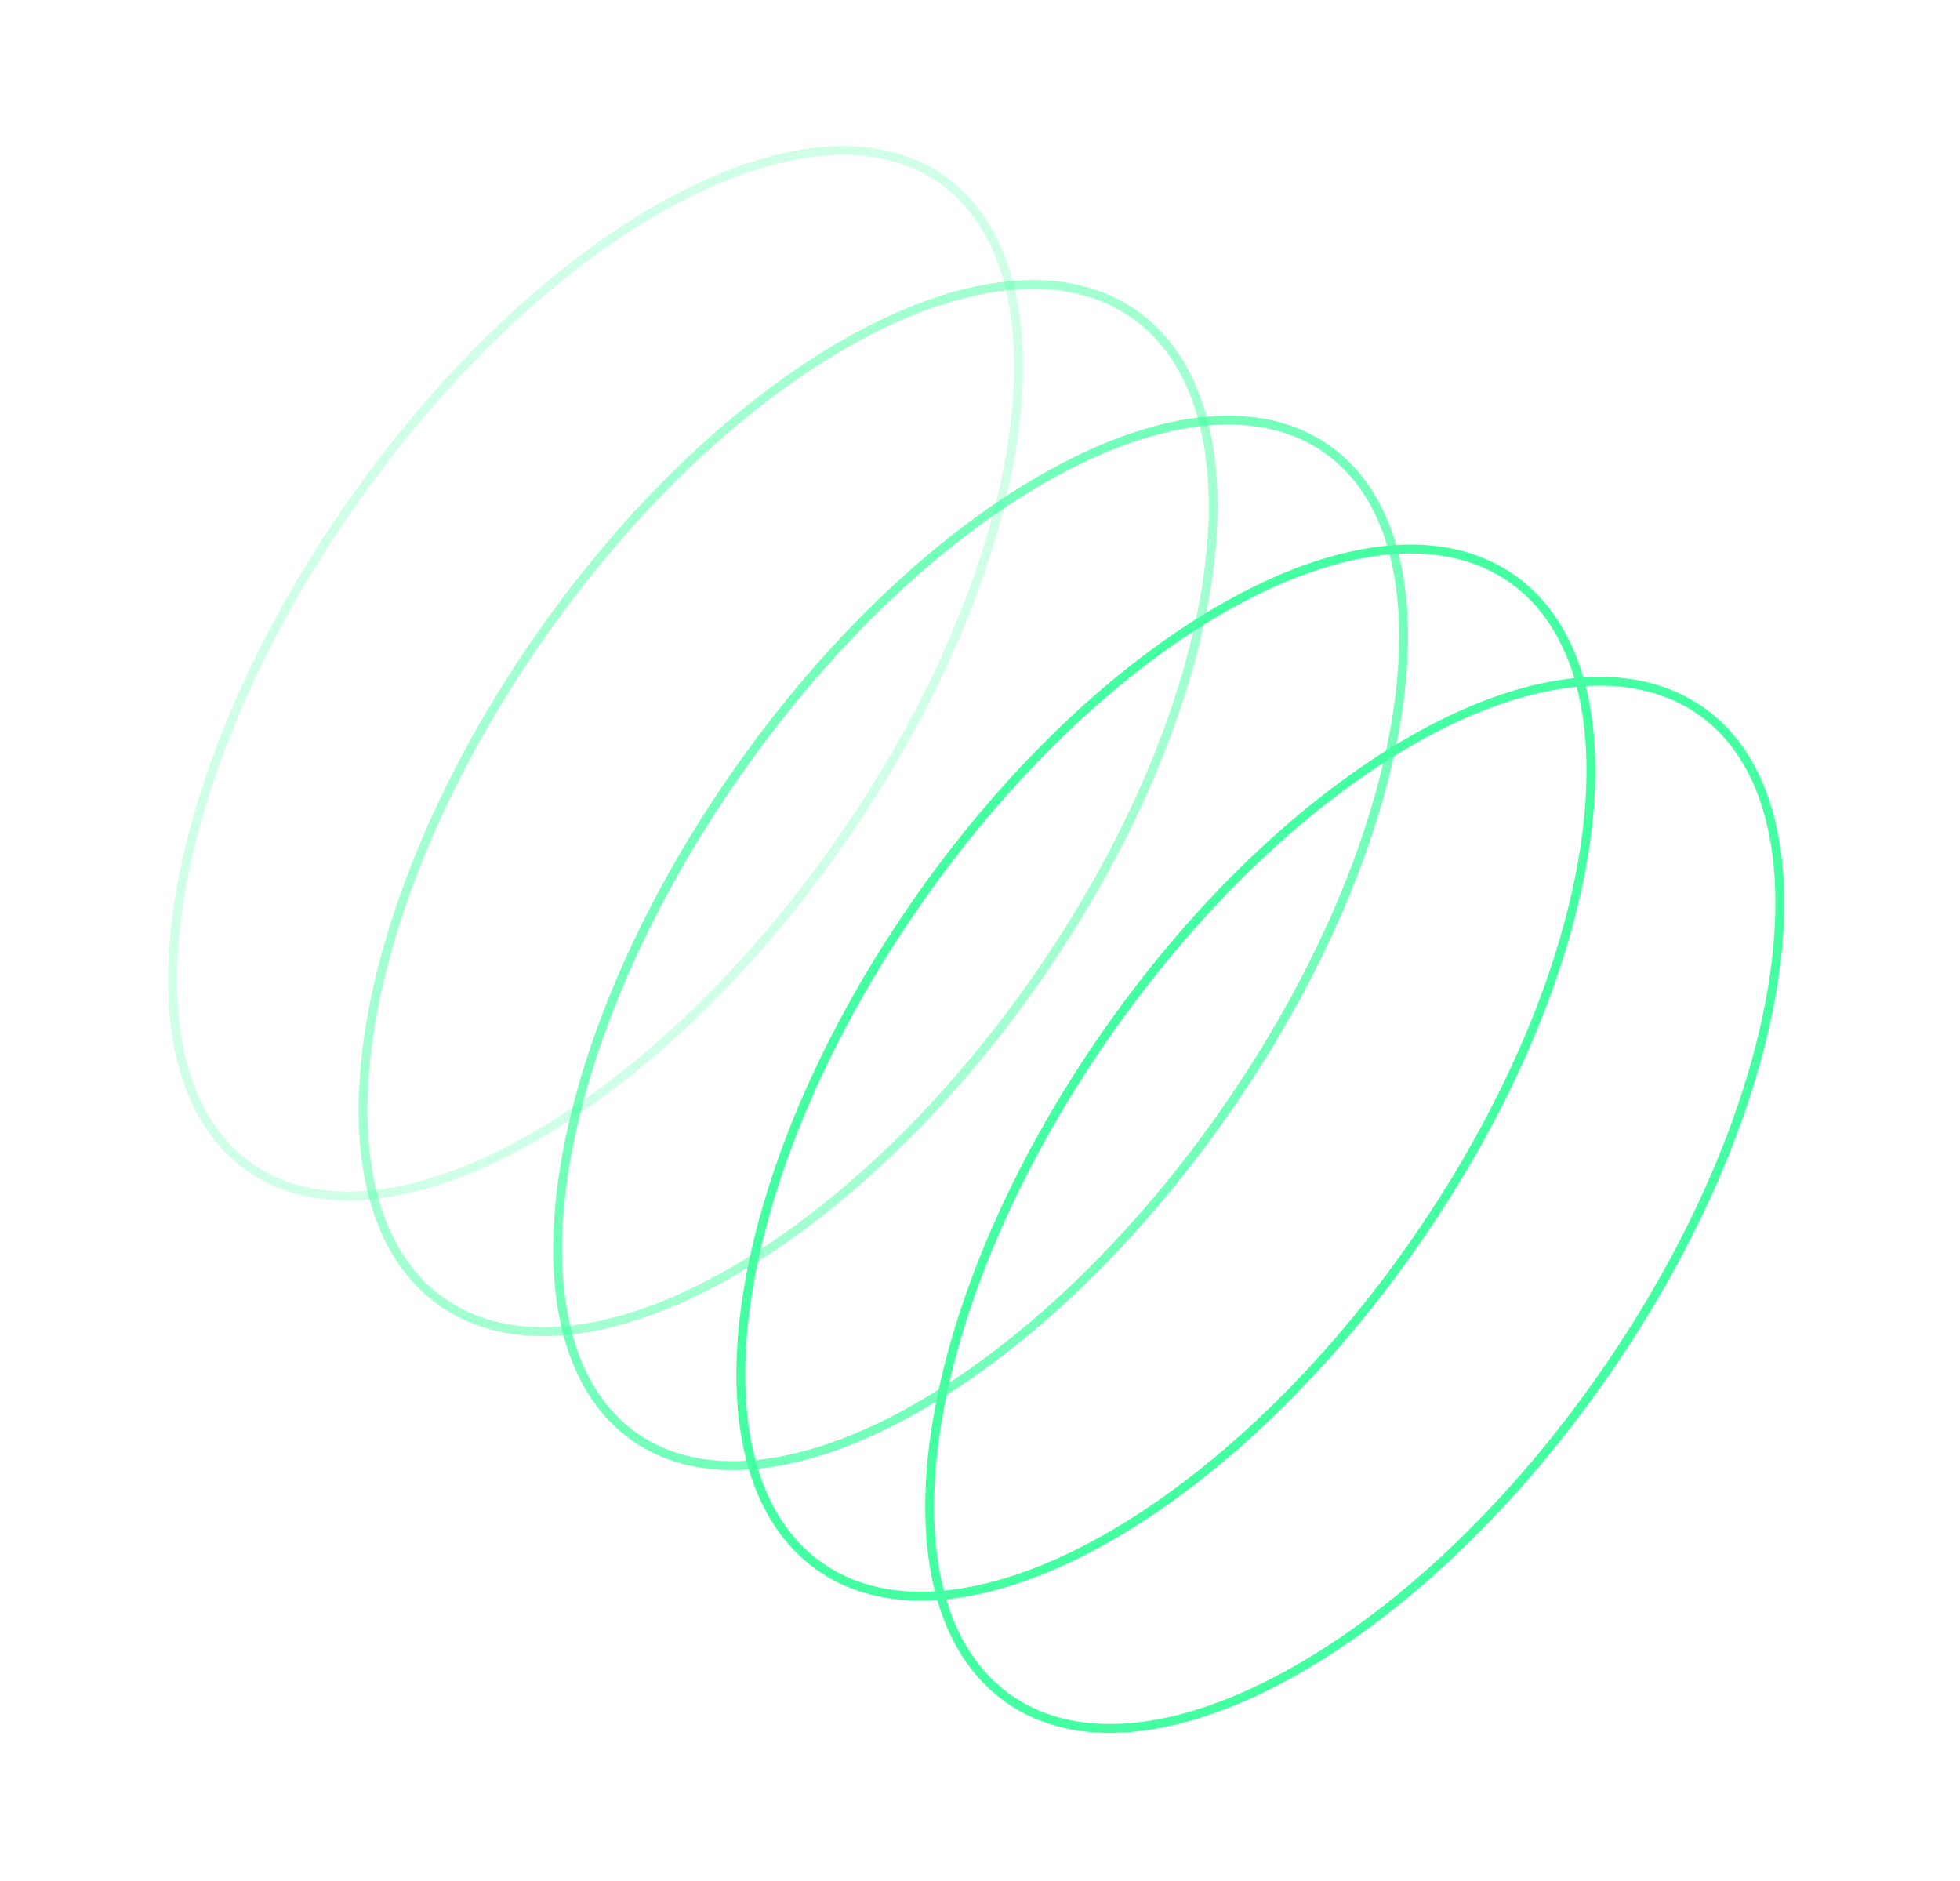
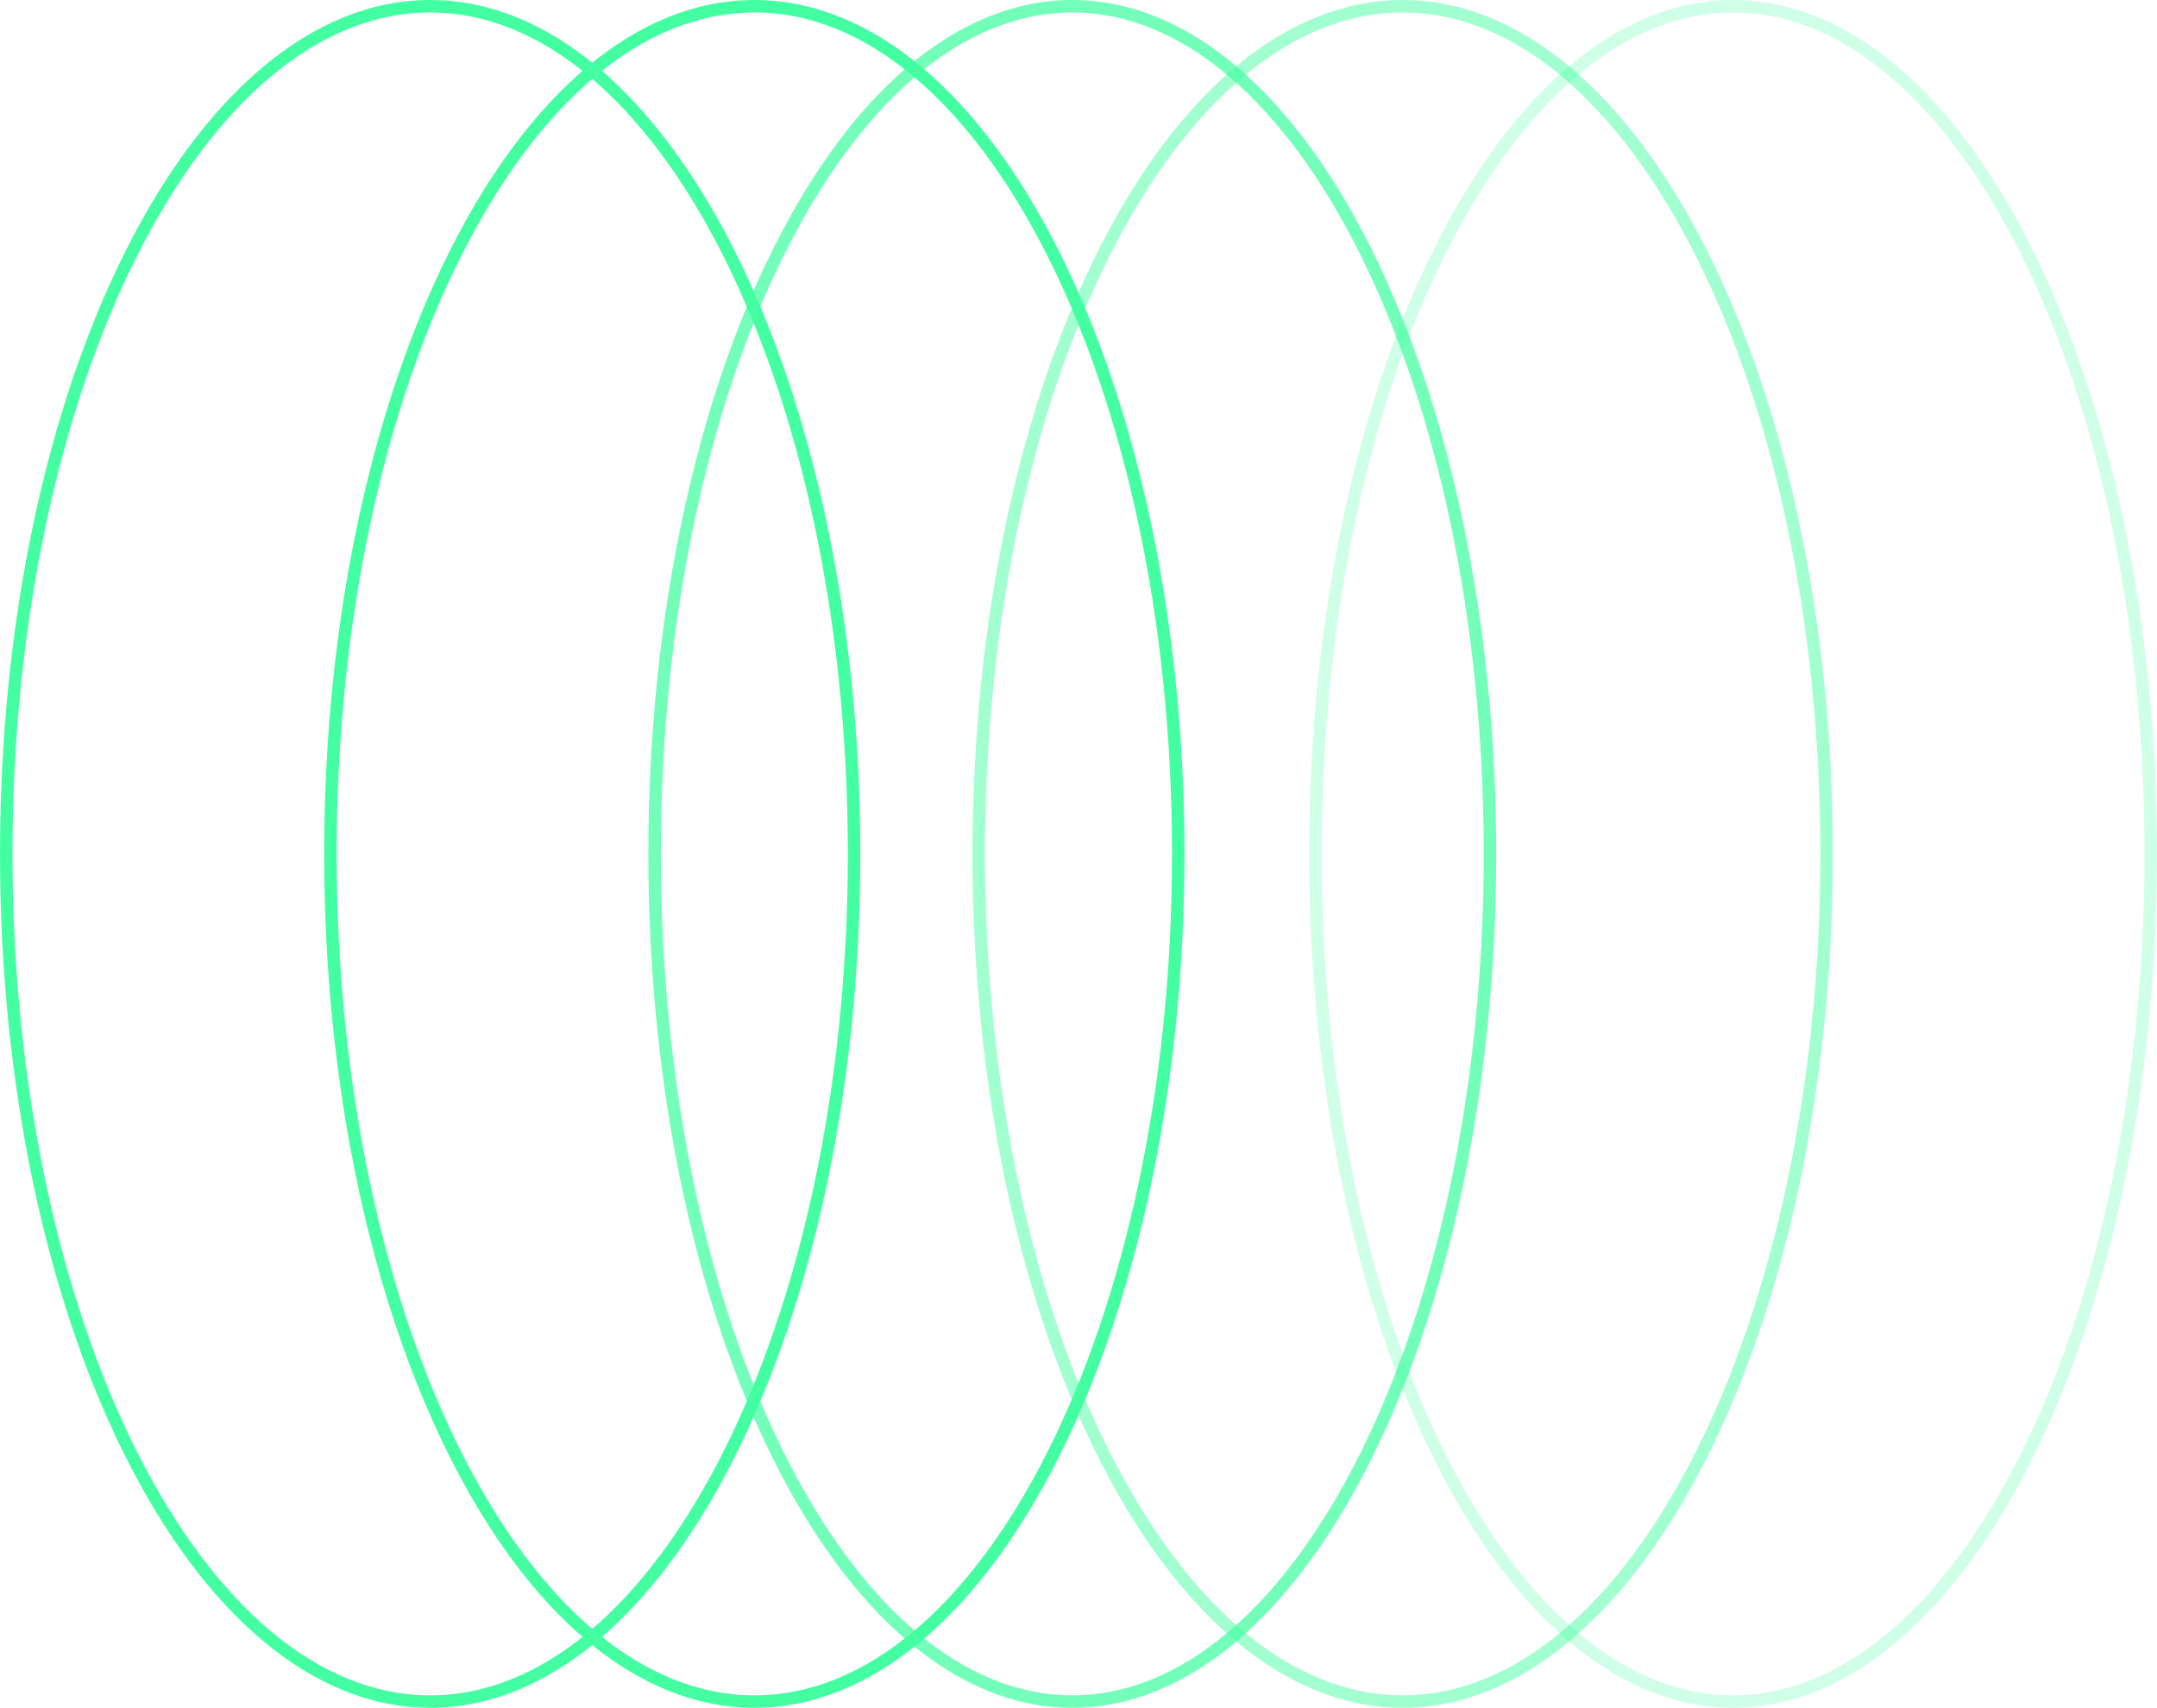
- <svg xmlns="http://www.w3.org/2000/svg" width="221" height="212" viewBox="0 0 221 212">
-   <g fill="none" fill-rule="evenodd" stroke="#44FFA1" transform="rotate(-145 104.244 83.528)">
-     <ellipse cx="34.5" cy="68.5" rx="34" ry="68" />
-     <ellipse cx="60.5" cy="68.5" rx="34" ry="68" />
-     <ellipse cx="86" cy="68.5" opacity=".75" rx="33.5" ry="68" />
-     <ellipse cx="112.5" cy="68.5" opacity=".5" rx="34" ry="68" />
-     <ellipse cx="139" cy="68.5" opacity=".25" rx="33.5" ry="68" />
-   </g>
+ <svg xmlns="http://www.w3.org/2000/svg" width="173" height="137" viewBox="0 0 173 137" fill="none">
+   <path d="M34.5 0.5C43.737 0.5 52.232 7.947 58.448 20.288C64.65 32.601 68.5 49.645 68.5 68.5C68.5 87.355 64.65 104.399 58.448 116.712C52.232 129.053 43.737 136.5 34.5 136.5C25.263 136.5 16.768 129.053 10.552 116.712C4.35 104.399 0.5 87.355 0.5 68.5C0.5 49.645 4.35 32.601 10.552 20.288C16.768 7.947 25.263 0.5 34.5 0.5Z" stroke="#44FFA1" />
+   <path d="M60.5 0.5C69.737 0.5 78.232 7.947 84.448 20.288C90.65 32.601 94.5 49.645 94.5 68.5C94.5 87.355 90.65 104.399 84.448 116.712C78.232 129.053 69.737 136.5 60.5 136.5C51.263 136.5 42.768 129.053 36.552 116.712C30.351 104.399 26.5 87.355 26.5 68.5C26.5 49.645 30.351 32.601 36.552 20.288C42.768 7.947 51.263 0.5 60.5 0.5Z" stroke="#44FFA1" />
+   <path opacity="0.75" d="M86 0.5C95.095 0.5 103.467 7.941 109.594 20.285C115.705 32.599 119.5 49.645 119.5 68.5C119.5 87.356 115.705 104.402 109.594 116.715C103.467 129.059 95.095 136.5 86 136.5C76.905 136.5 68.533 129.059 62.406 116.715C56.294 104.402 52.5 87.356 52.5 68.5C52.5 49.645 56.294 32.599 62.406 20.285C68.533 7.941 76.905 0.5 86 0.5Z" stroke="#44FFA1" />
+   <path opacity="0.5" d="M112.5 0.5C121.737 0.5 130.232 7.947 136.448 20.288C142.65 32.601 146.5 49.645 146.5 68.5C146.5 87.355 142.65 104.399 136.448 116.712C130.232 129.053 121.737 136.5 112.5 136.5C103.263 136.5 94.768 129.053 88.552 116.712C82.35 104.399 78.5 87.355 78.5 68.5C78.5 49.645 82.35 32.601 88.552 20.288C94.768 7.947 103.263 0.5 112.5 0.5Z" stroke="#44FFA1" />
+   <path opacity="0.25" d="M139 0.5C148.095 0.5 156.467 7.941 162.594 20.285C168.705 32.599 172.5 49.645 172.5 68.5C172.5 87.356 168.705 104.402 162.594 116.715C156.467 129.059 148.095 136.5 139 136.5C129.905 136.5 121.533 129.059 115.406 116.715C109.295 104.402 105.5 87.356 105.5 68.5C105.5 49.645 109.295 32.599 115.406 20.285C121.533 7.941 129.905 0.5 139 0.5Z" stroke="#44FFA1" />
</svg>
